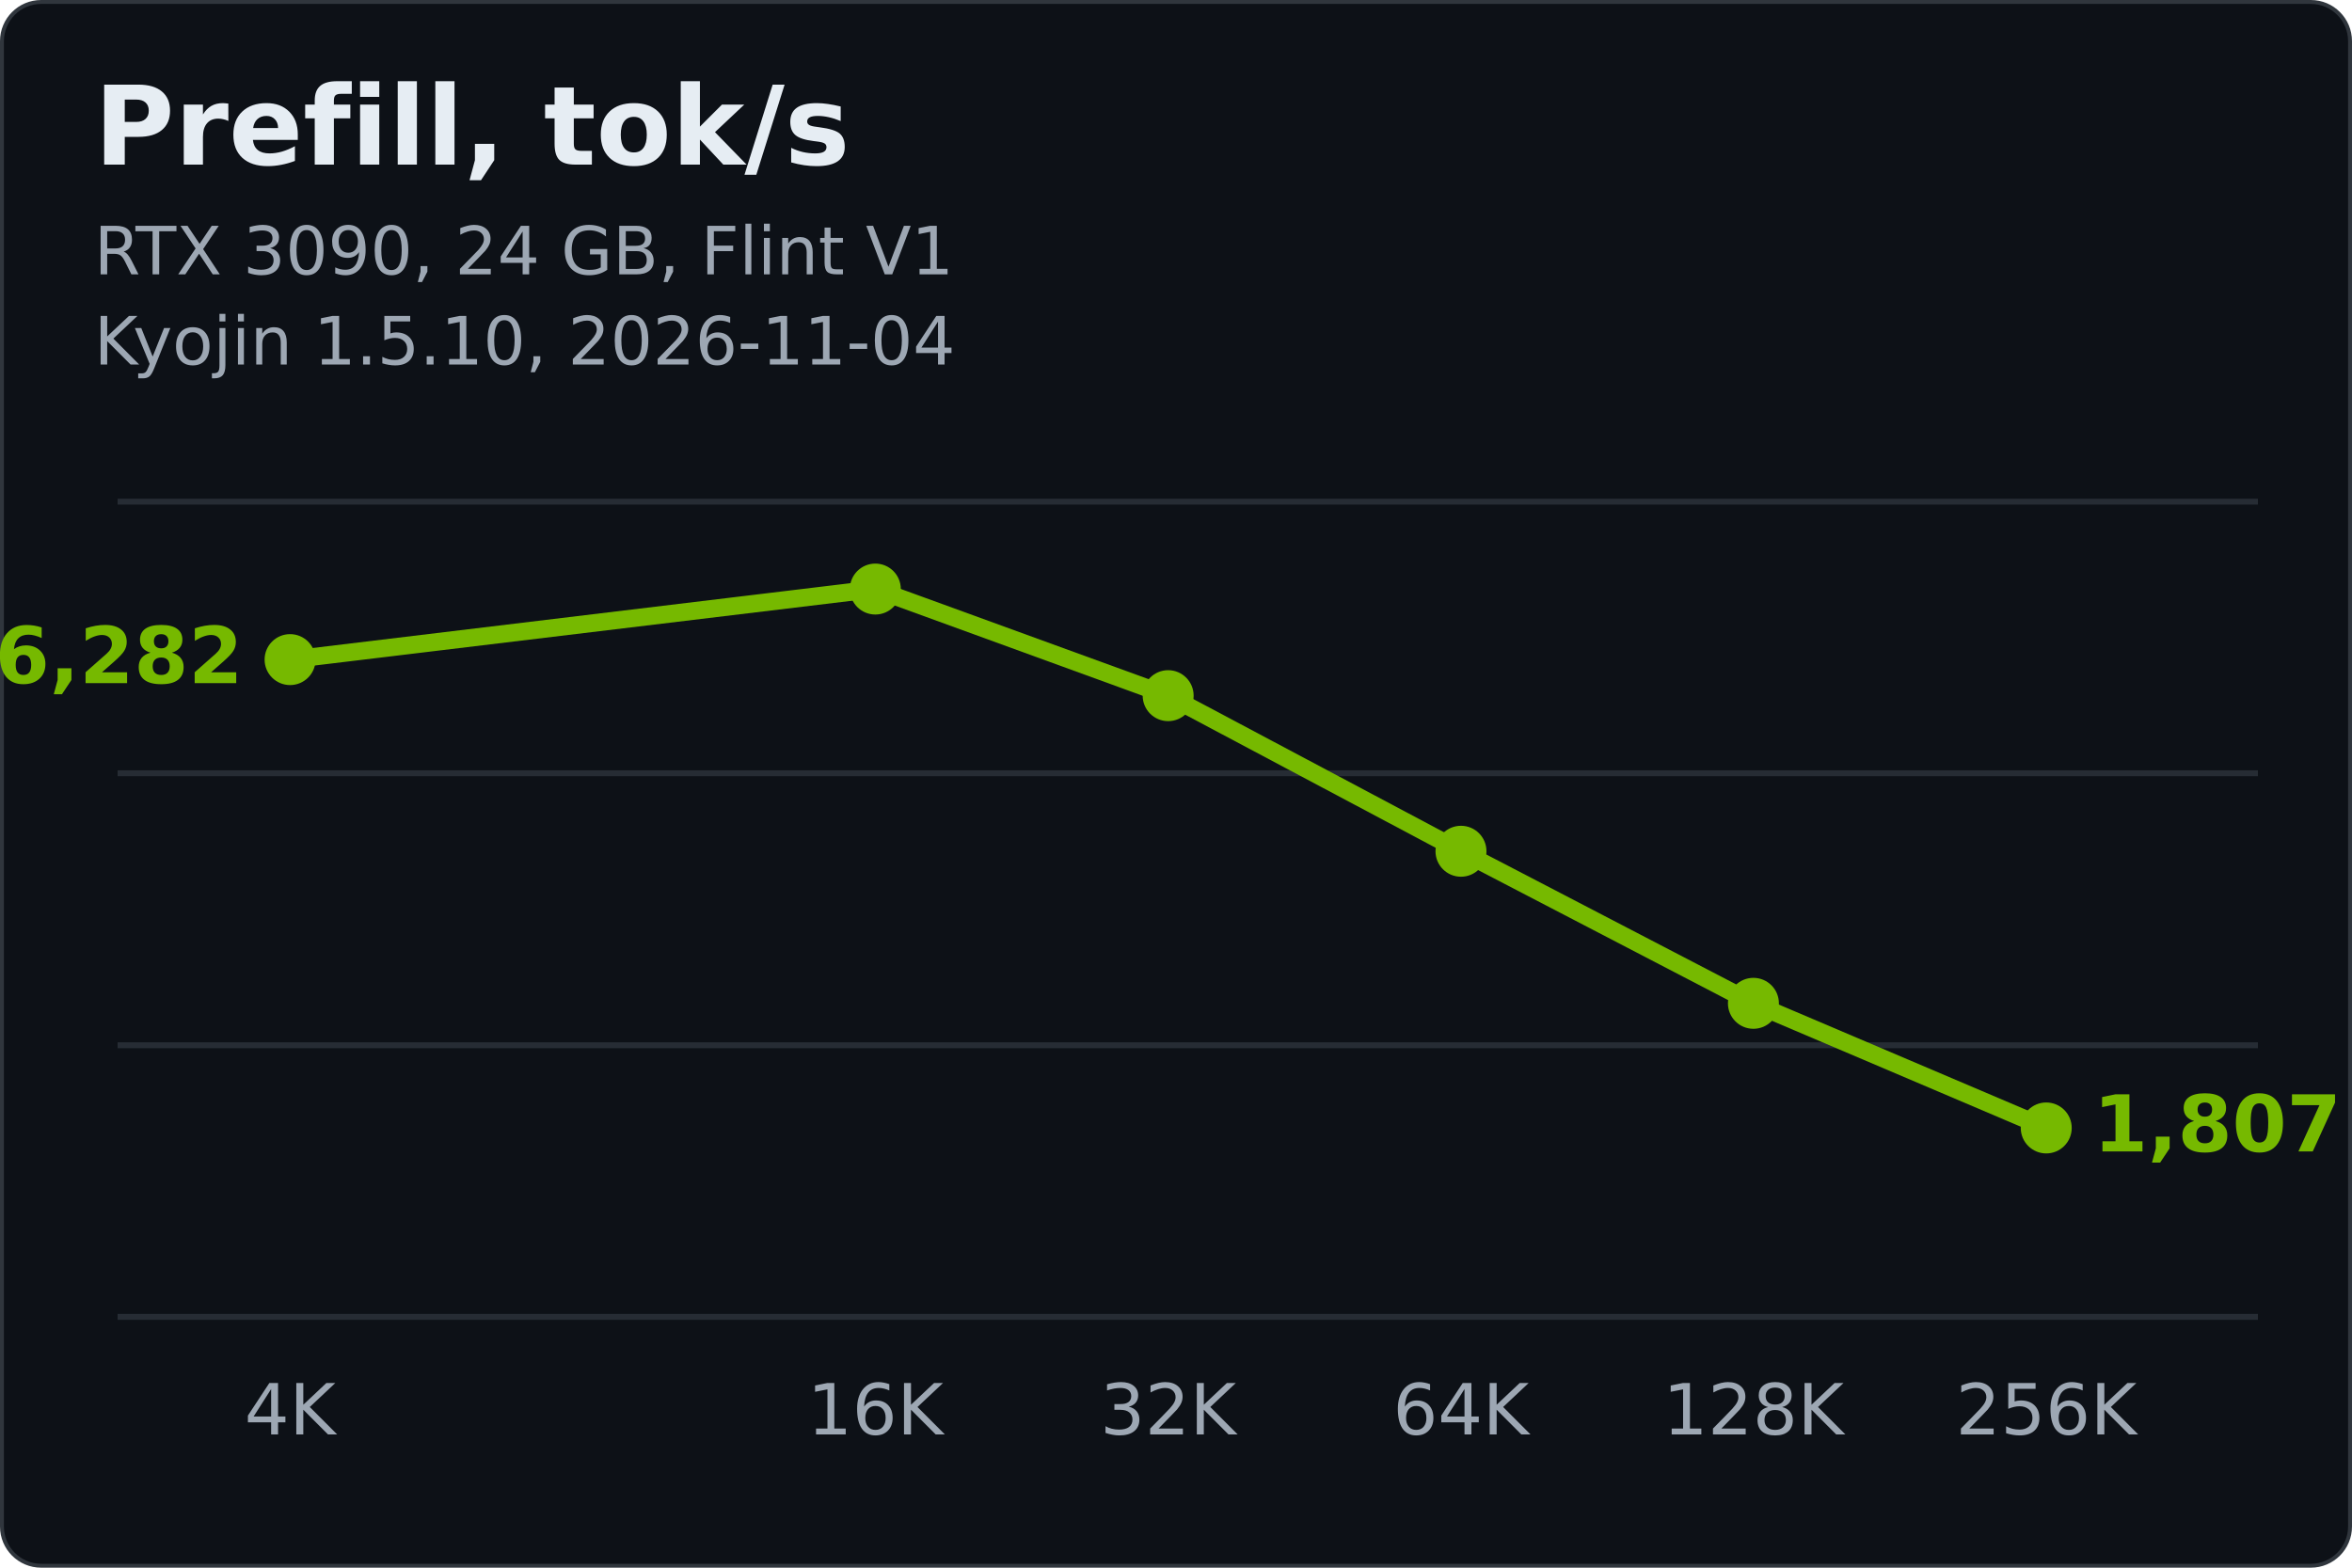
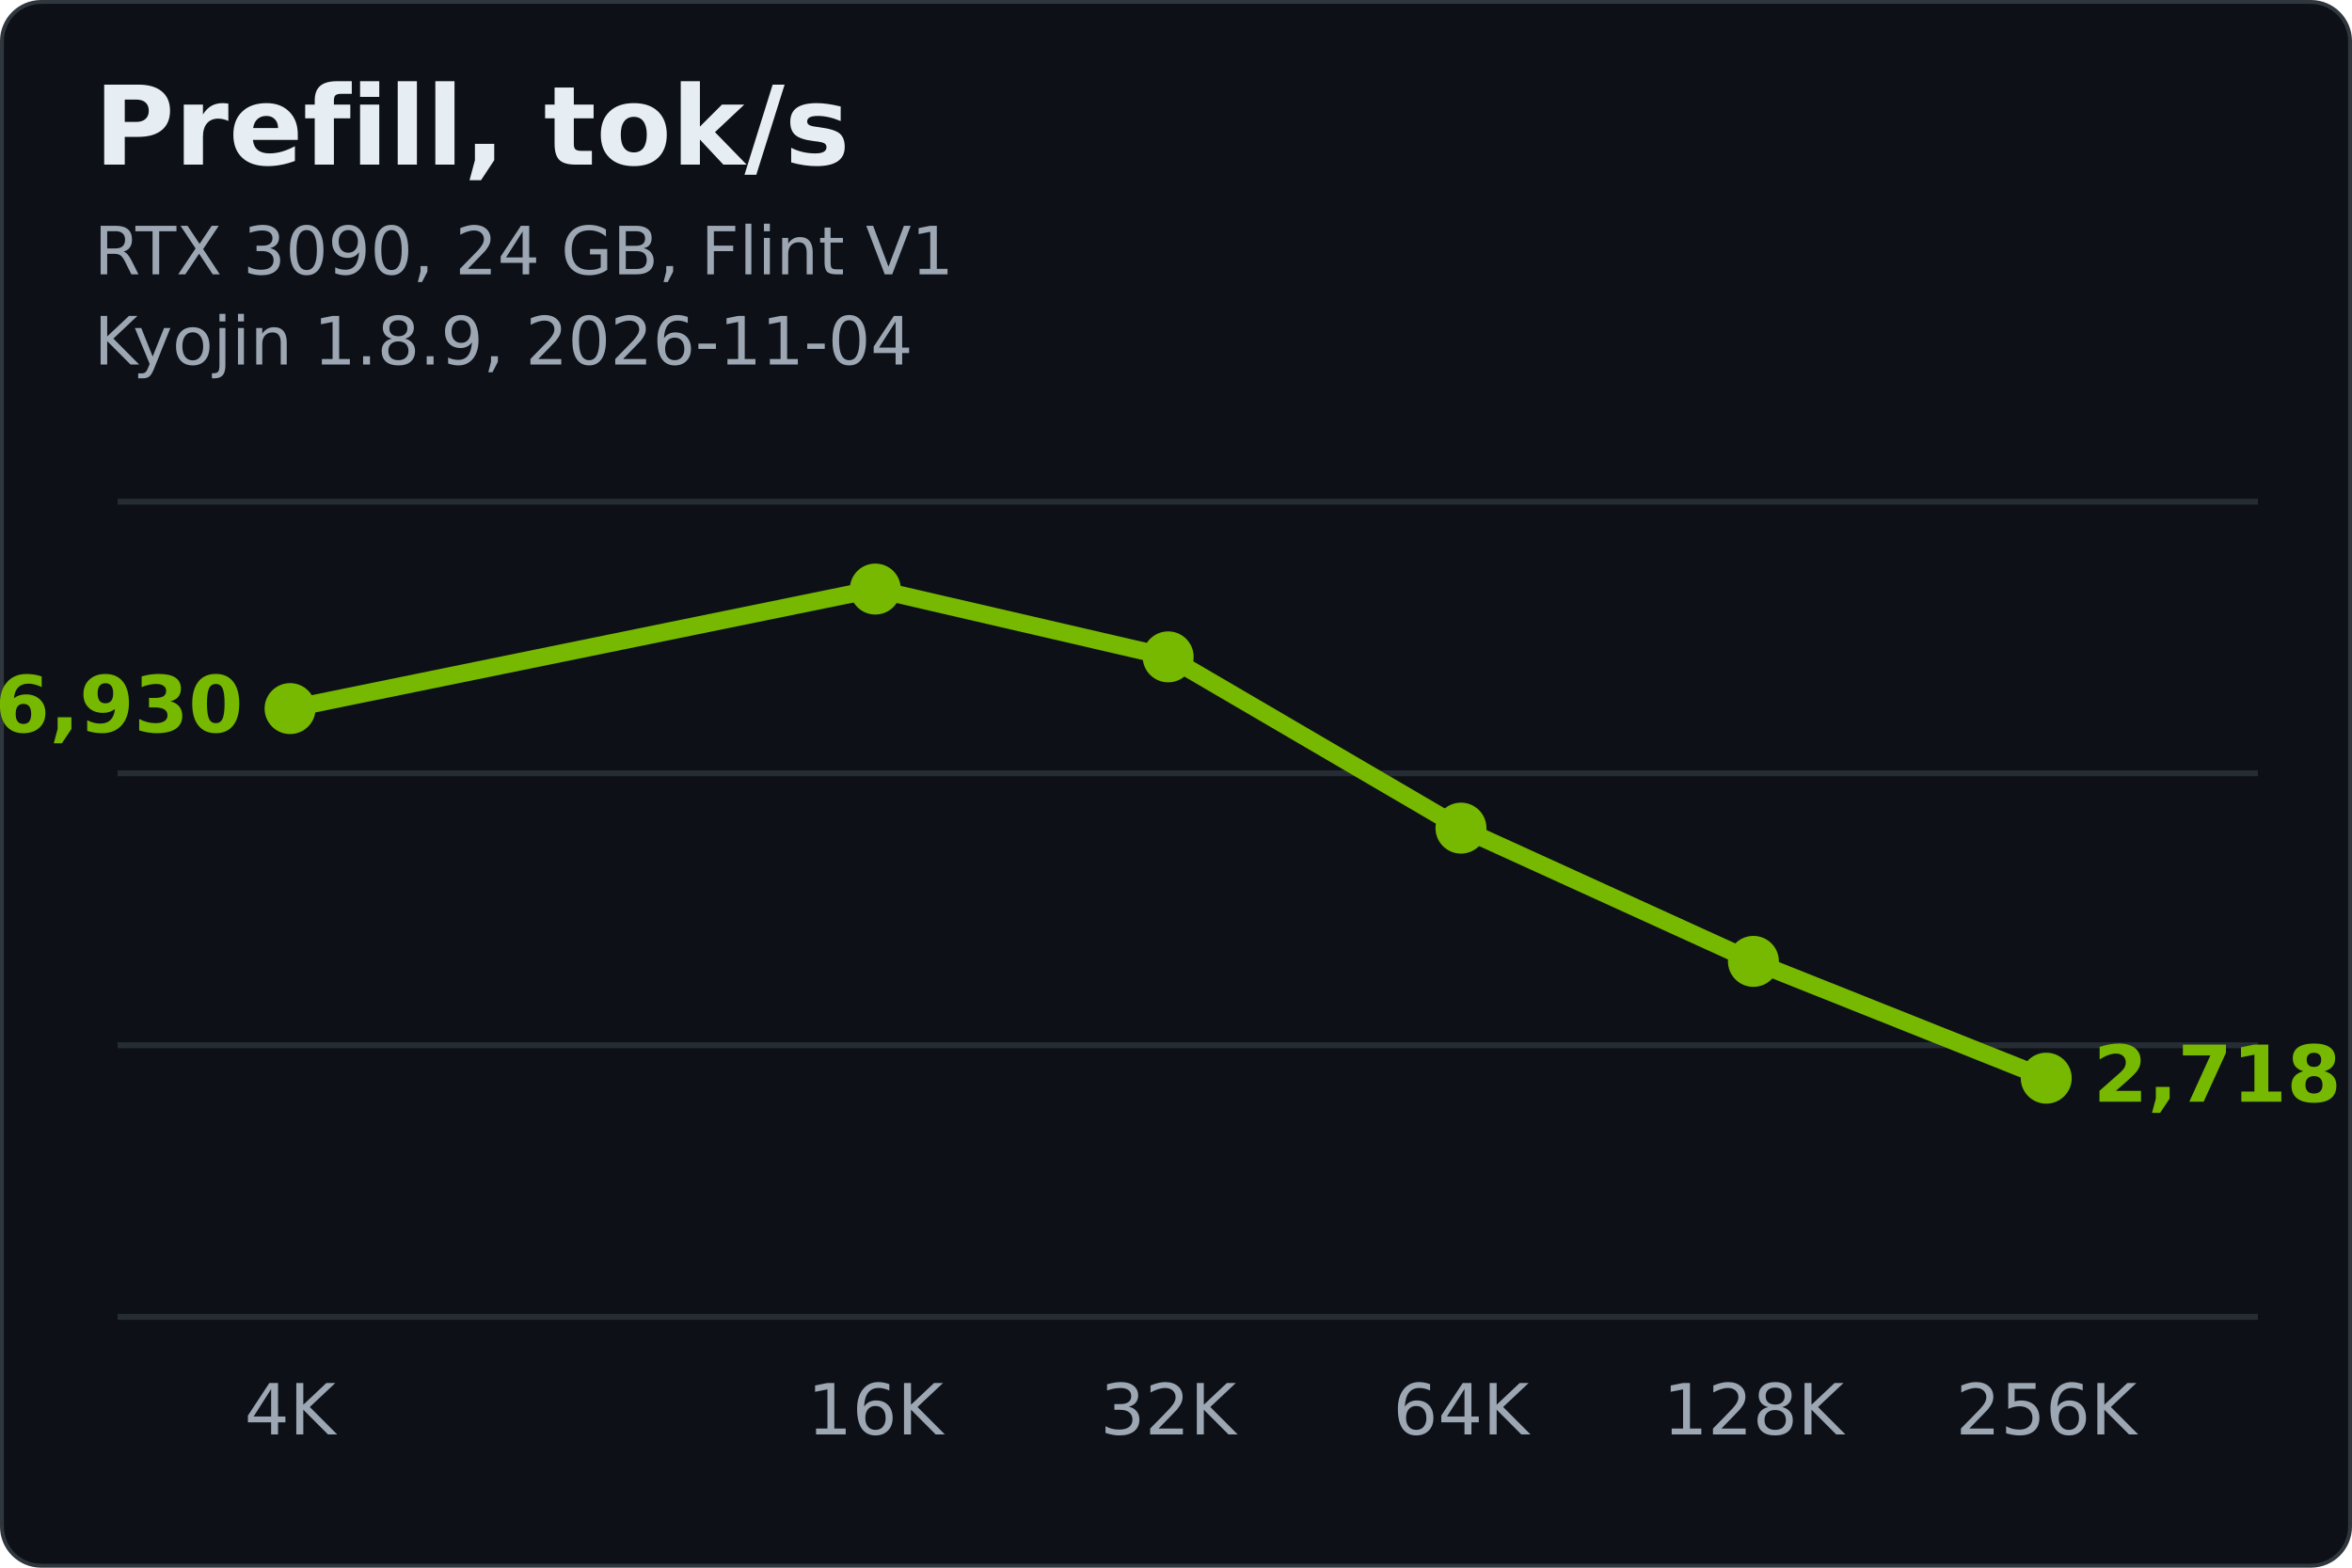
<svg xmlns="http://www.w3.org/2000/svg" width="600" height="400" viewBox="0 0 600 400" font-family="-apple-system,'Segoe UI','Ubuntu Sans','DejaVu Sans',Helvetica,Arial,sans-serif">
  <rect x="0.5" y="0.5" width="599" height="399" rx="10" fill="#0D1117" stroke="#30363D" />
  <text x="24.0" y="42.0" fill="#E6EDF3" font-size="28" text-anchor="start" font-weight="700">Prefill, tok/s</text>
  <text x="24.0" y="70.0" fill="#9DA7B3" font-size="17" text-anchor="start" font-weight="400">RTX 3090, 24 GB, Flint V1</text>
-   <text x="24.0" y="93.0" fill="#9DA7B3" font-size="17" text-anchor="start" font-weight="400">Kyojin 1.5.10, 2026-11-04</text>
+   <text x="24.0" y="93.0" fill="#9DA7B3" font-size="17" text-anchor="start" font-weight="400">Kyojin 1.8.9, 2026-11-04</text>
  <line x1="30" x2="576" y1="336.0" y2="336.0" stroke="#262C34" stroke-width="1.5" />
  <line x1="30" x2="576" y1="266.7" y2="266.7" stroke="#262C34" stroke-width="1.5" />
  <line x1="30" x2="576" y1="197.3" y2="197.3" stroke="#262C34" stroke-width="1.5" />
  <line x1="30" x2="576" y1="128.0" y2="128.0" stroke="#262C34" stroke-width="1.5" />
  <text x="74.0" y="366.0" fill="#9DA7B3" font-size="18" text-anchor="middle" font-weight="400">4K</text>
  <text x="223.3" y="366.0" fill="#9DA7B3" font-size="18" text-anchor="middle" font-weight="400">16K</text>
  <text x="298.0" y="366.0" fill="#9DA7B3" font-size="18" text-anchor="middle" font-weight="400">32K</text>
  <text x="372.7" y="366.0" fill="#9DA7B3" font-size="18" text-anchor="middle" font-weight="400">64K</text>
  <text x="447.3" y="366.0" fill="#9DA7B3" font-size="18" text-anchor="middle" font-weight="400">128K</text>
  <text x="522.0" y="366.0" fill="#9DA7B3" font-size="18" text-anchor="middle" font-weight="400">256K</text>
-   <line x1="74.0" y1="168.3" x2="223.3" y2="150.3" stroke="#76B900" stroke-width="4.5" stroke-linecap="round" />
-   <line x1="223.3" y1="150.3" x2="298.0" y2="177.5" stroke="#76B900" stroke-width="4.5" stroke-linecap="round" />
-   <line x1="298.0" y1="177.5" x2="372.7" y2="217.2" stroke="#76B900" stroke-width="4.5" stroke-linecap="round" />
-   <line x1="372.7" y1="217.2" x2="447.3" y2="256.0" stroke="#76B900" stroke-width="4.5" stroke-linecap="round" />
-   <line x1="447.3" y1="256.0" x2="522.0" y2="287.8" stroke="#76B900" stroke-width="4.5" stroke-linecap="round" />
-   <circle cx="74.0" cy="168.3" r="6.5" fill="#76B900" />
+   <line x1="74.0" y1="180.8" x2="223.3" y2="150.3" stroke="#76B900" stroke-width="4.5" stroke-linecap="round" />
+   <line x1="223.3" y1="150.3" x2="298.0" y2="167.6" stroke="#76B900" stroke-width="4.5" stroke-linecap="round" />
+   <line x1="298.0" y1="167.6" x2="372.7" y2="211.3" stroke="#76B900" stroke-width="4.5" stroke-linecap="round" />
+   <line x1="372.7" y1="211.3" x2="447.3" y2="245.3" stroke="#76B900" stroke-width="4.5" stroke-linecap="round" />
+   <line x1="447.3" y1="245.3" x2="522.0" y2="275.1" stroke="#76B900" stroke-width="4.5" stroke-linecap="round" />
+   <circle cx="74.0" cy="180.8" r="6.5" fill="#76B900" />
  <circle cx="223.3" cy="150.3" r="6.5" fill="#76B900" />
-   <circle cx="298.0" cy="177.5" r="6.5" fill="#76B900" />
-   <circle cx="372.7" cy="217.2" r="6.5" fill="#76B900" />
-   <circle cx="447.3" cy="256.0" r="6.5" fill="#76B900" />
-   <circle cx="522.0" cy="287.8" r="6.5" fill="#76B900" />
-   <text x="62.0" y="174.3" fill="#76B900" font-size="20" text-anchor="end" font-weight="700">6,282</text>
-   <text x="534.0" y="293.8" fill="#76B900" font-size="20" text-anchor="start" font-weight="700">1,807</text>
+   <circle cx="298.0" cy="167.6" r="6.5" fill="#76B900" />
+   <circle cx="372.7" cy="211.3" r="6.5" fill="#76B900" />
+   <circle cx="447.3" cy="245.3" r="6.5" fill="#76B900" />
+   <circle cx="522.0" cy="275.1" r="6.5" fill="#76B900" />
+   <text x="62.0" y="186.8" fill="#76B900" font-size="20" text-anchor="end" font-weight="700">6,930</text>
+   <text x="534.0" y="281.1" fill="#76B900" font-size="20" text-anchor="start" font-weight="700">2,718</text>
</svg>
